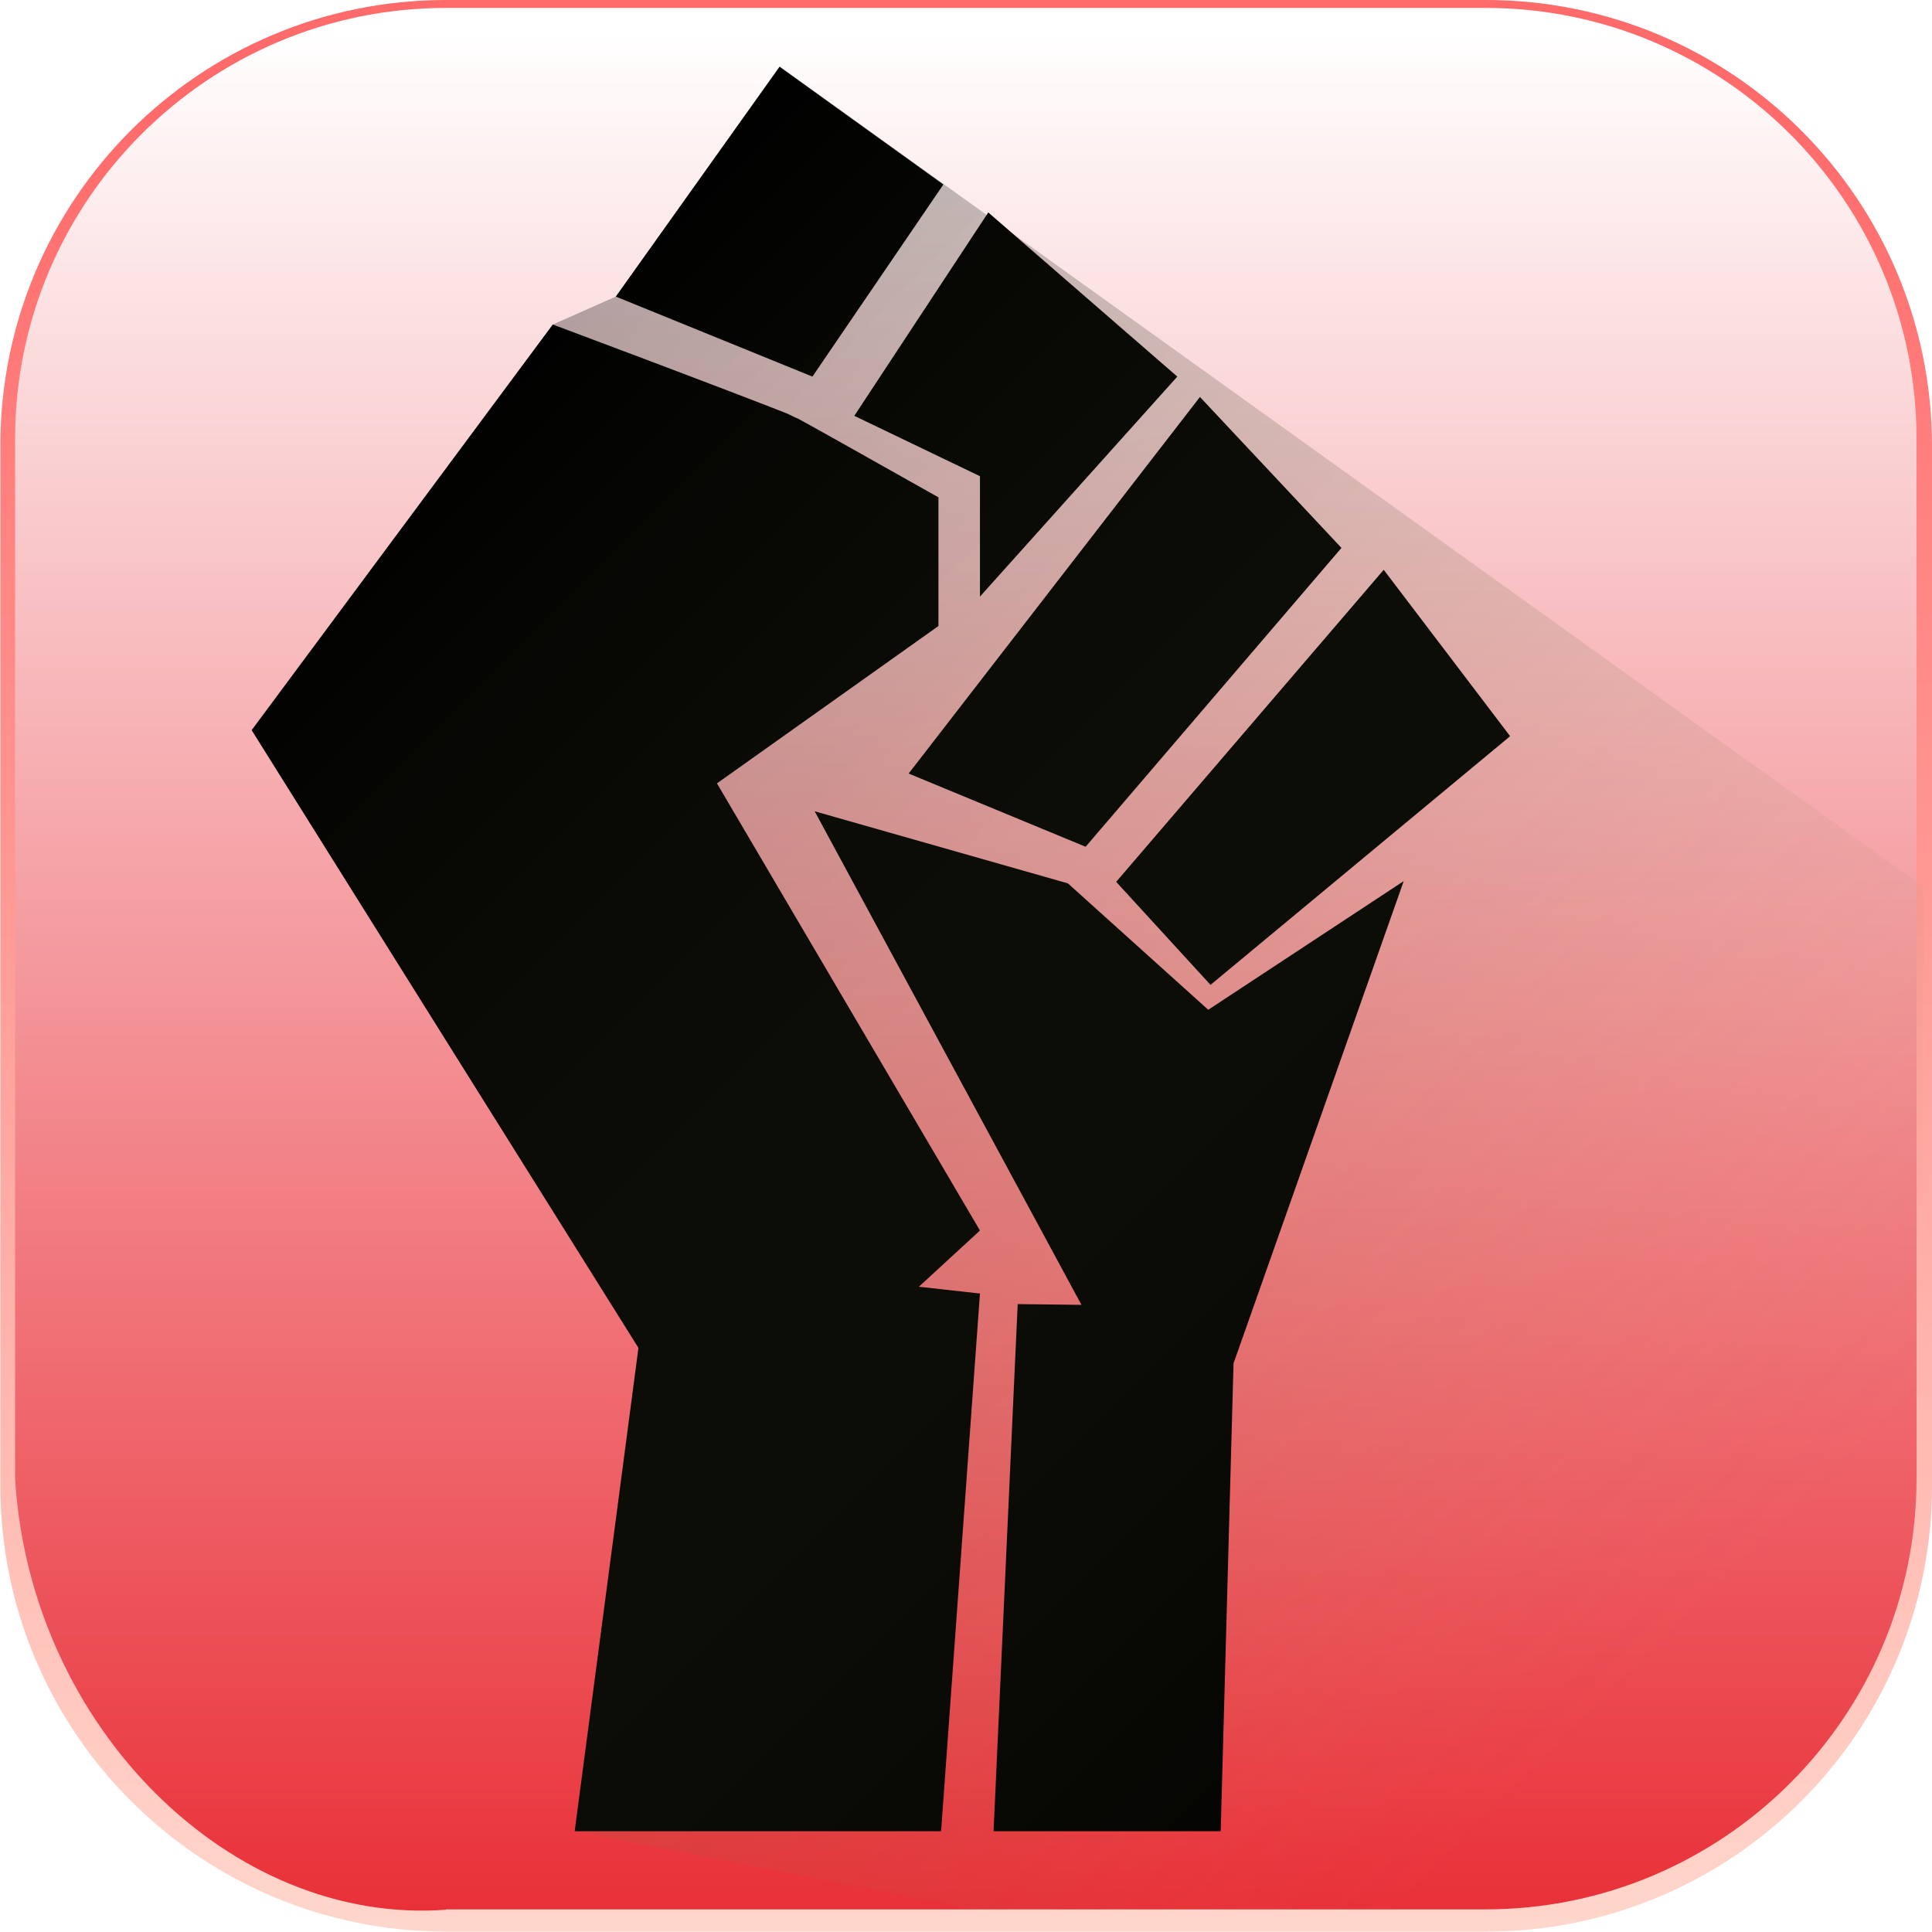
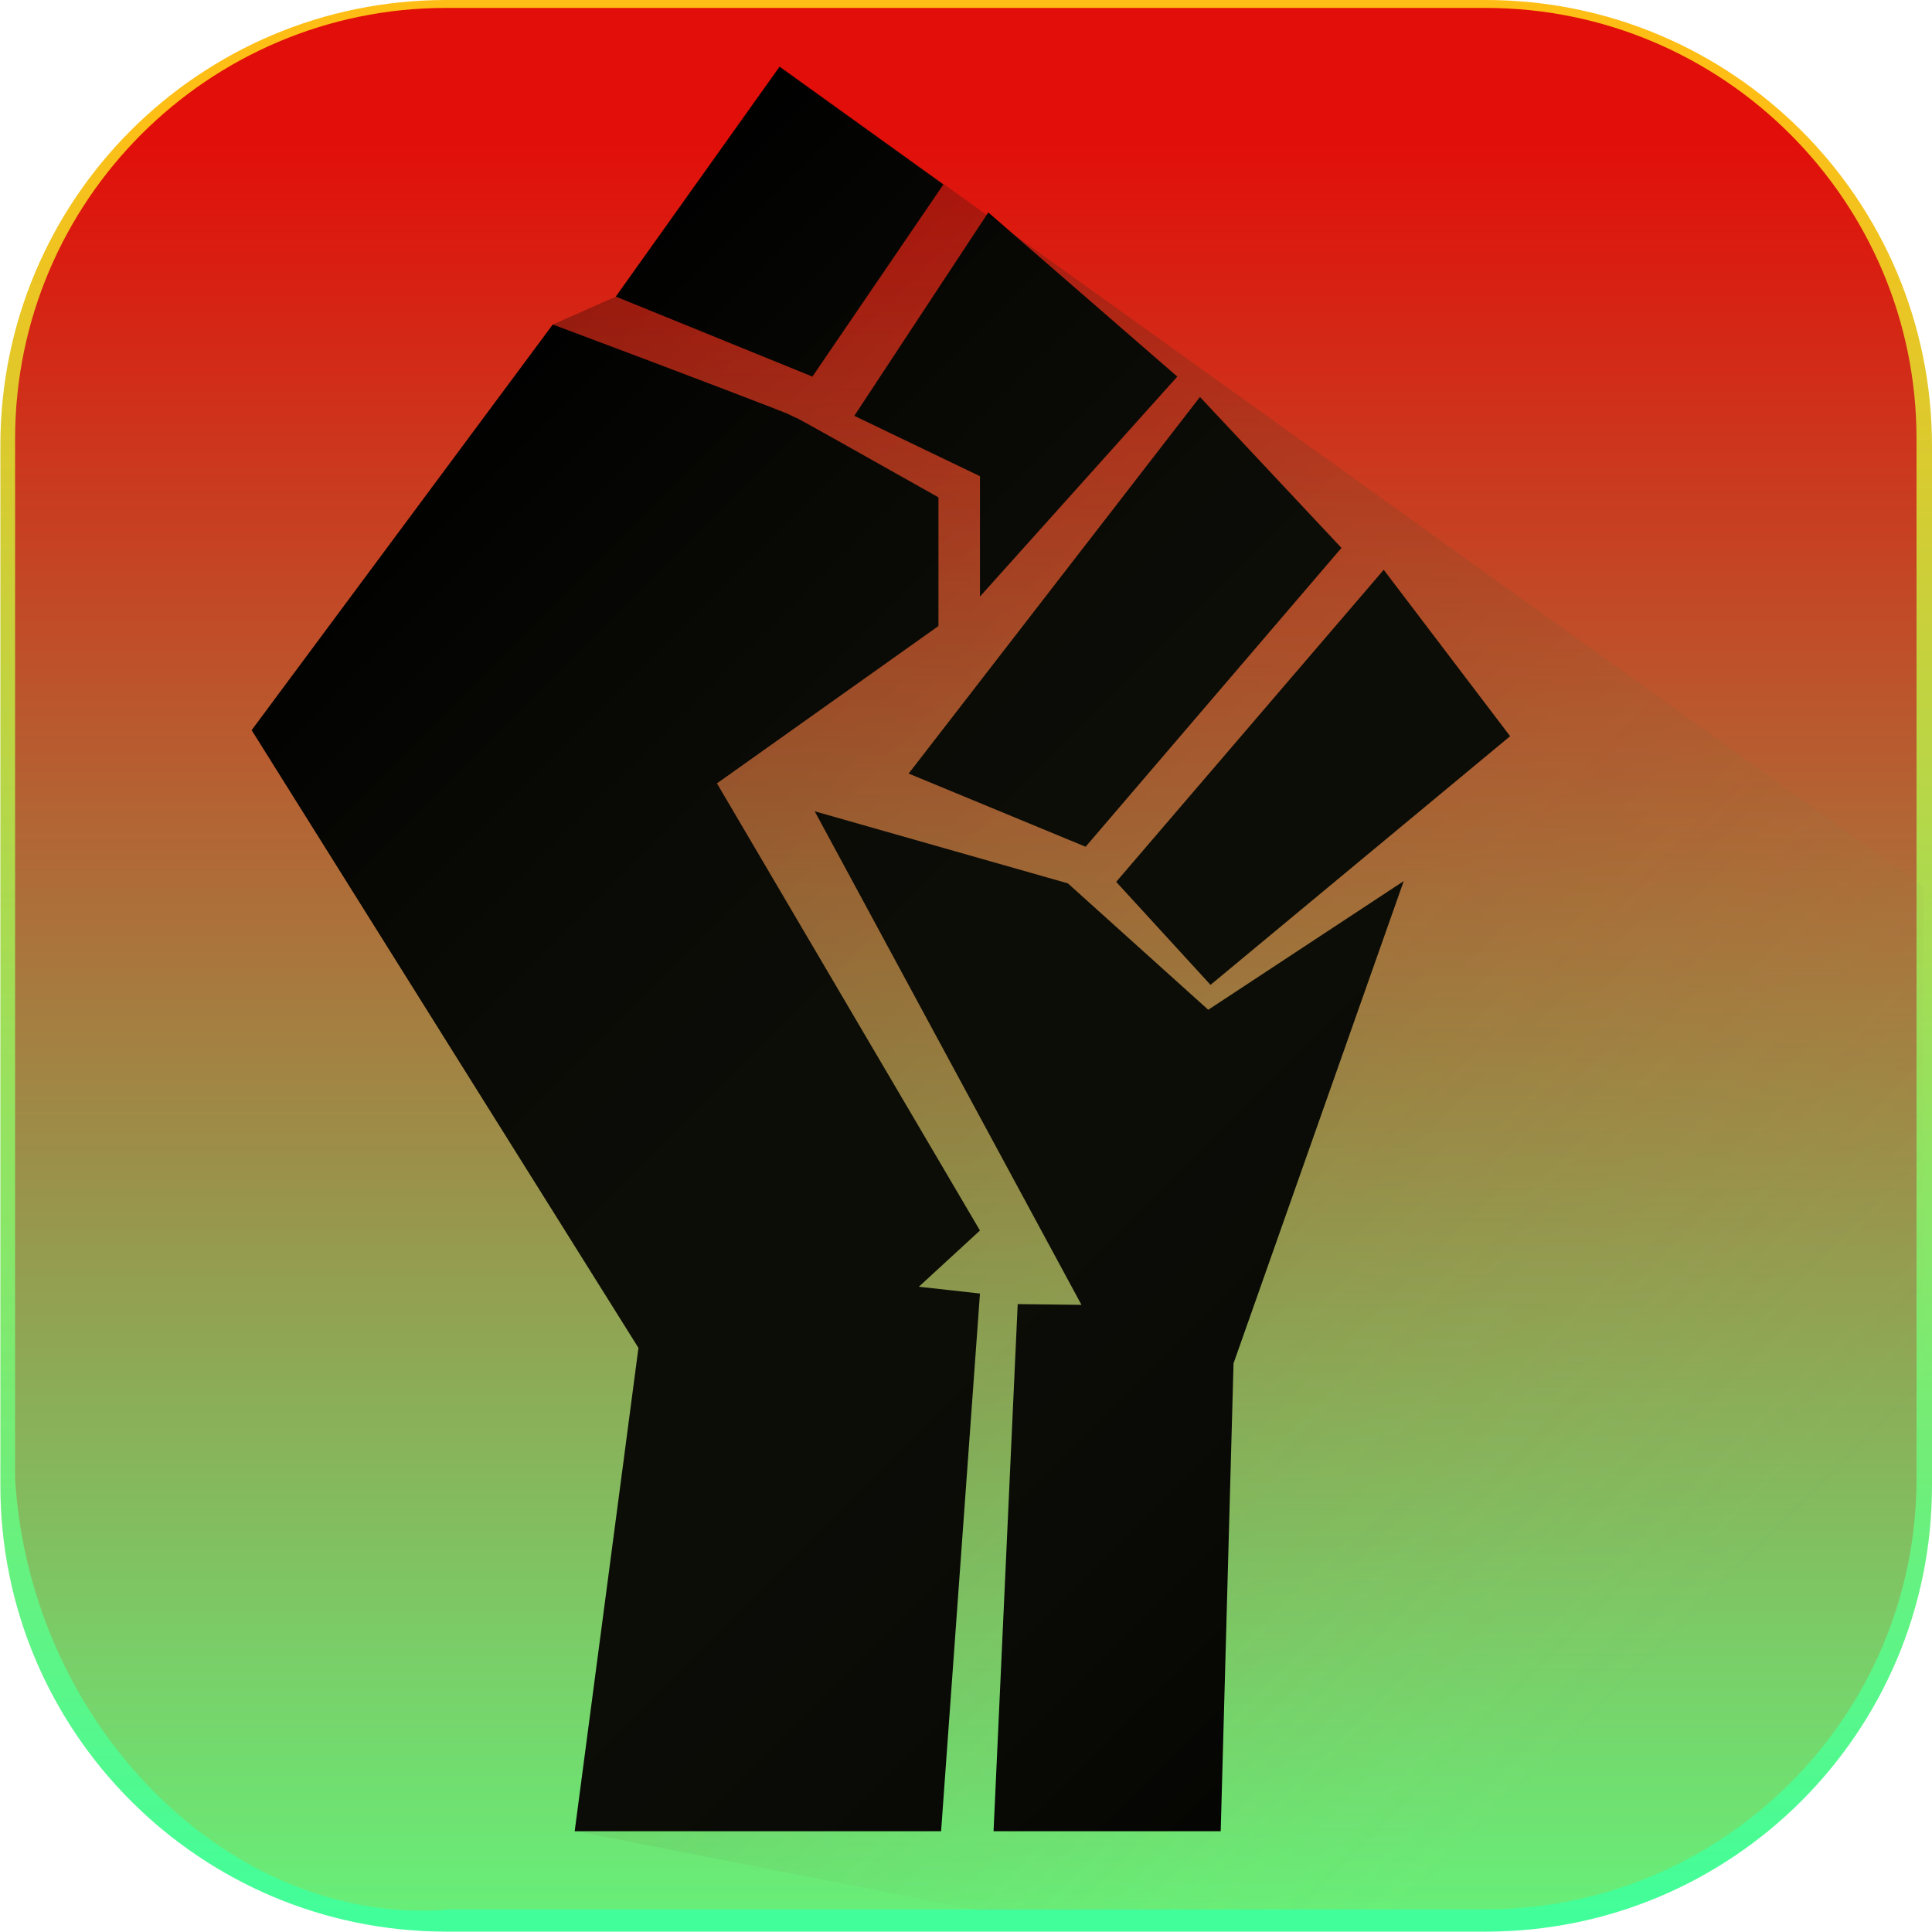
<svg xmlns="http://www.w3.org/2000/svg" version="1.1" id="Capa_1" x="0px" y="0px" viewBox="-223 25 512 512" style="enable-background:new -223 25 512 512;" xml:space="preserve">
  <style type="text/css">
	.st0{fill:url(#SVGID_1_);}
	.st1{fill:url(#SVGID_2_);}
	.st2{fill:url(#SVGID_3_);}
	.st3{fill:url(#SVGID_4_);}
</style>
  <linearGradient id="SVGID_1_" gradientUnits="userSpaceOnUse" x1="33" y1="76" x2="33" y2="586.04" gradientTransform="matrix(1 0 0 1 0 -46)">
-     <stop offset="4.187192e-002" style="stop-color:#FF6A6A" />
-     <stop offset="1" style="stop-color:#FFD7CC" />
+     <stop offset="4.187192e-002" style="stop-color:#FFBE15" />
+     <stop offset="1" style="stop-color:#3FFF9C" />
  </linearGradient>
  <path class="st0" d="M289,143.2v275.5c0,65.3-52.9,118.2-118.2,118.2h-275.5c-65.3,0-118.2-52.9-118.2-118.2V143.2  C-223,77.9-170.1,25-104.8,25h275.5C236.1,25,289,77.9,289,143.2z" />
  <linearGradient id="SVGID_2_" gradientUnits="userSpaceOnUse" x1="33" y1="78.02" x2="33" y2="580.325" gradientTransform="matrix(1 0 0 1 0 -46)">
-     <stop offset="2.463054e-003" style="stop-color:#FFFFFF" />
-     <stop offset="1" style="stop-color:#E92F37" />
+     <stop offset="5.665025e-002" style="stop-color:#E20E09" />
+     <stop offset="1" style="stop-color:#67F079" />
  </linearGradient>
  <path class="st1" d="M-104.8,531.1c-57,4.2-110.2-48.4-114.2-114.2V141.3c0-63,51.2-114.2,114.2-114.2h275.5  c63,0,114.2,51.2,114.2,114.2v275.5c0,63-51.2,114.2-114.2,114.2H-104.8z" />
  <g>
    <path d="M-70.7,510.3l13-98.5l3.9-29.6l-102.5-163.7L-76.5,111c35.3,13.2,61,23.1,62.1,23.6c1.2,0.6,2.3,1.1,2.3,1.1   c0,0,0.2,0.1,0.5,0.2c1,0.5,16.4,9.1,37.3,20.9c0,11.4,0,22.7,0,34.1L-33,232.6l69.7,118.5L20.5,366l16.2,1.8L26.4,510.3" />
    <polygon points="-59.8,103.6 -7.7,124.8 27,73.9 -16.4,42.7  " />
    <polyline points="89,124.8 36.7,183.1 36.7,151.2 3.4,135.2 38.9,81.3  " />
    <path d="M17.8,230" />
    <polygon points="95,130.2 17.8,230 64.7,249.4 132.5,170.2  " />
    <polyline points="72.8,258.7 97.8,286 177.2,220.1 143.7,176  " />
    <polyline points="-7.1,240 60,259.1 97.2,292.6 149,258.5 103.9,386.3 100.5,510.3 40.3,510.3 46.7,370.6 63.6,370.8  " />
  </g>
  <linearGradient id="SVGID_3_" gradientUnits="userSpaceOnUse" x1="202.643" y1="329.606" x2="202.643" y2="329.606">
    <stop offset="1.075269e-002" style="stop-color:#000000;stop-opacity:0.3" />
    <stop offset="1" style="stop-color:#A2AF5F;stop-opacity:0" />
  </linearGradient>
  <path class="st2" d="M202.6,329.6" />
  <linearGradient id="SVGID_4_" gradientUnits="userSpaceOnUse" x1="-130.586" y1="192.561" x2="202.959" y2="526.105" gradientTransform="matrix(1 0 0 1 0 -46)">
    <stop offset="1.075269e-002" style="stop-color:#000000;stop-opacity:0.3" />
    <stop offset="1" style="stop-color:#A2AF5F;stop-opacity:0" />
  </linearGradient>
  <path class="st3" d="M286.7,260v153.1c0,65.3-52.9,118.2-118.2,118.2H36.6l-107.3-21.1l16.9-128l-102.5-163.7L-76.5,111l16.7-7.4  l43.4-61L286.7,260z" />
</svg>
